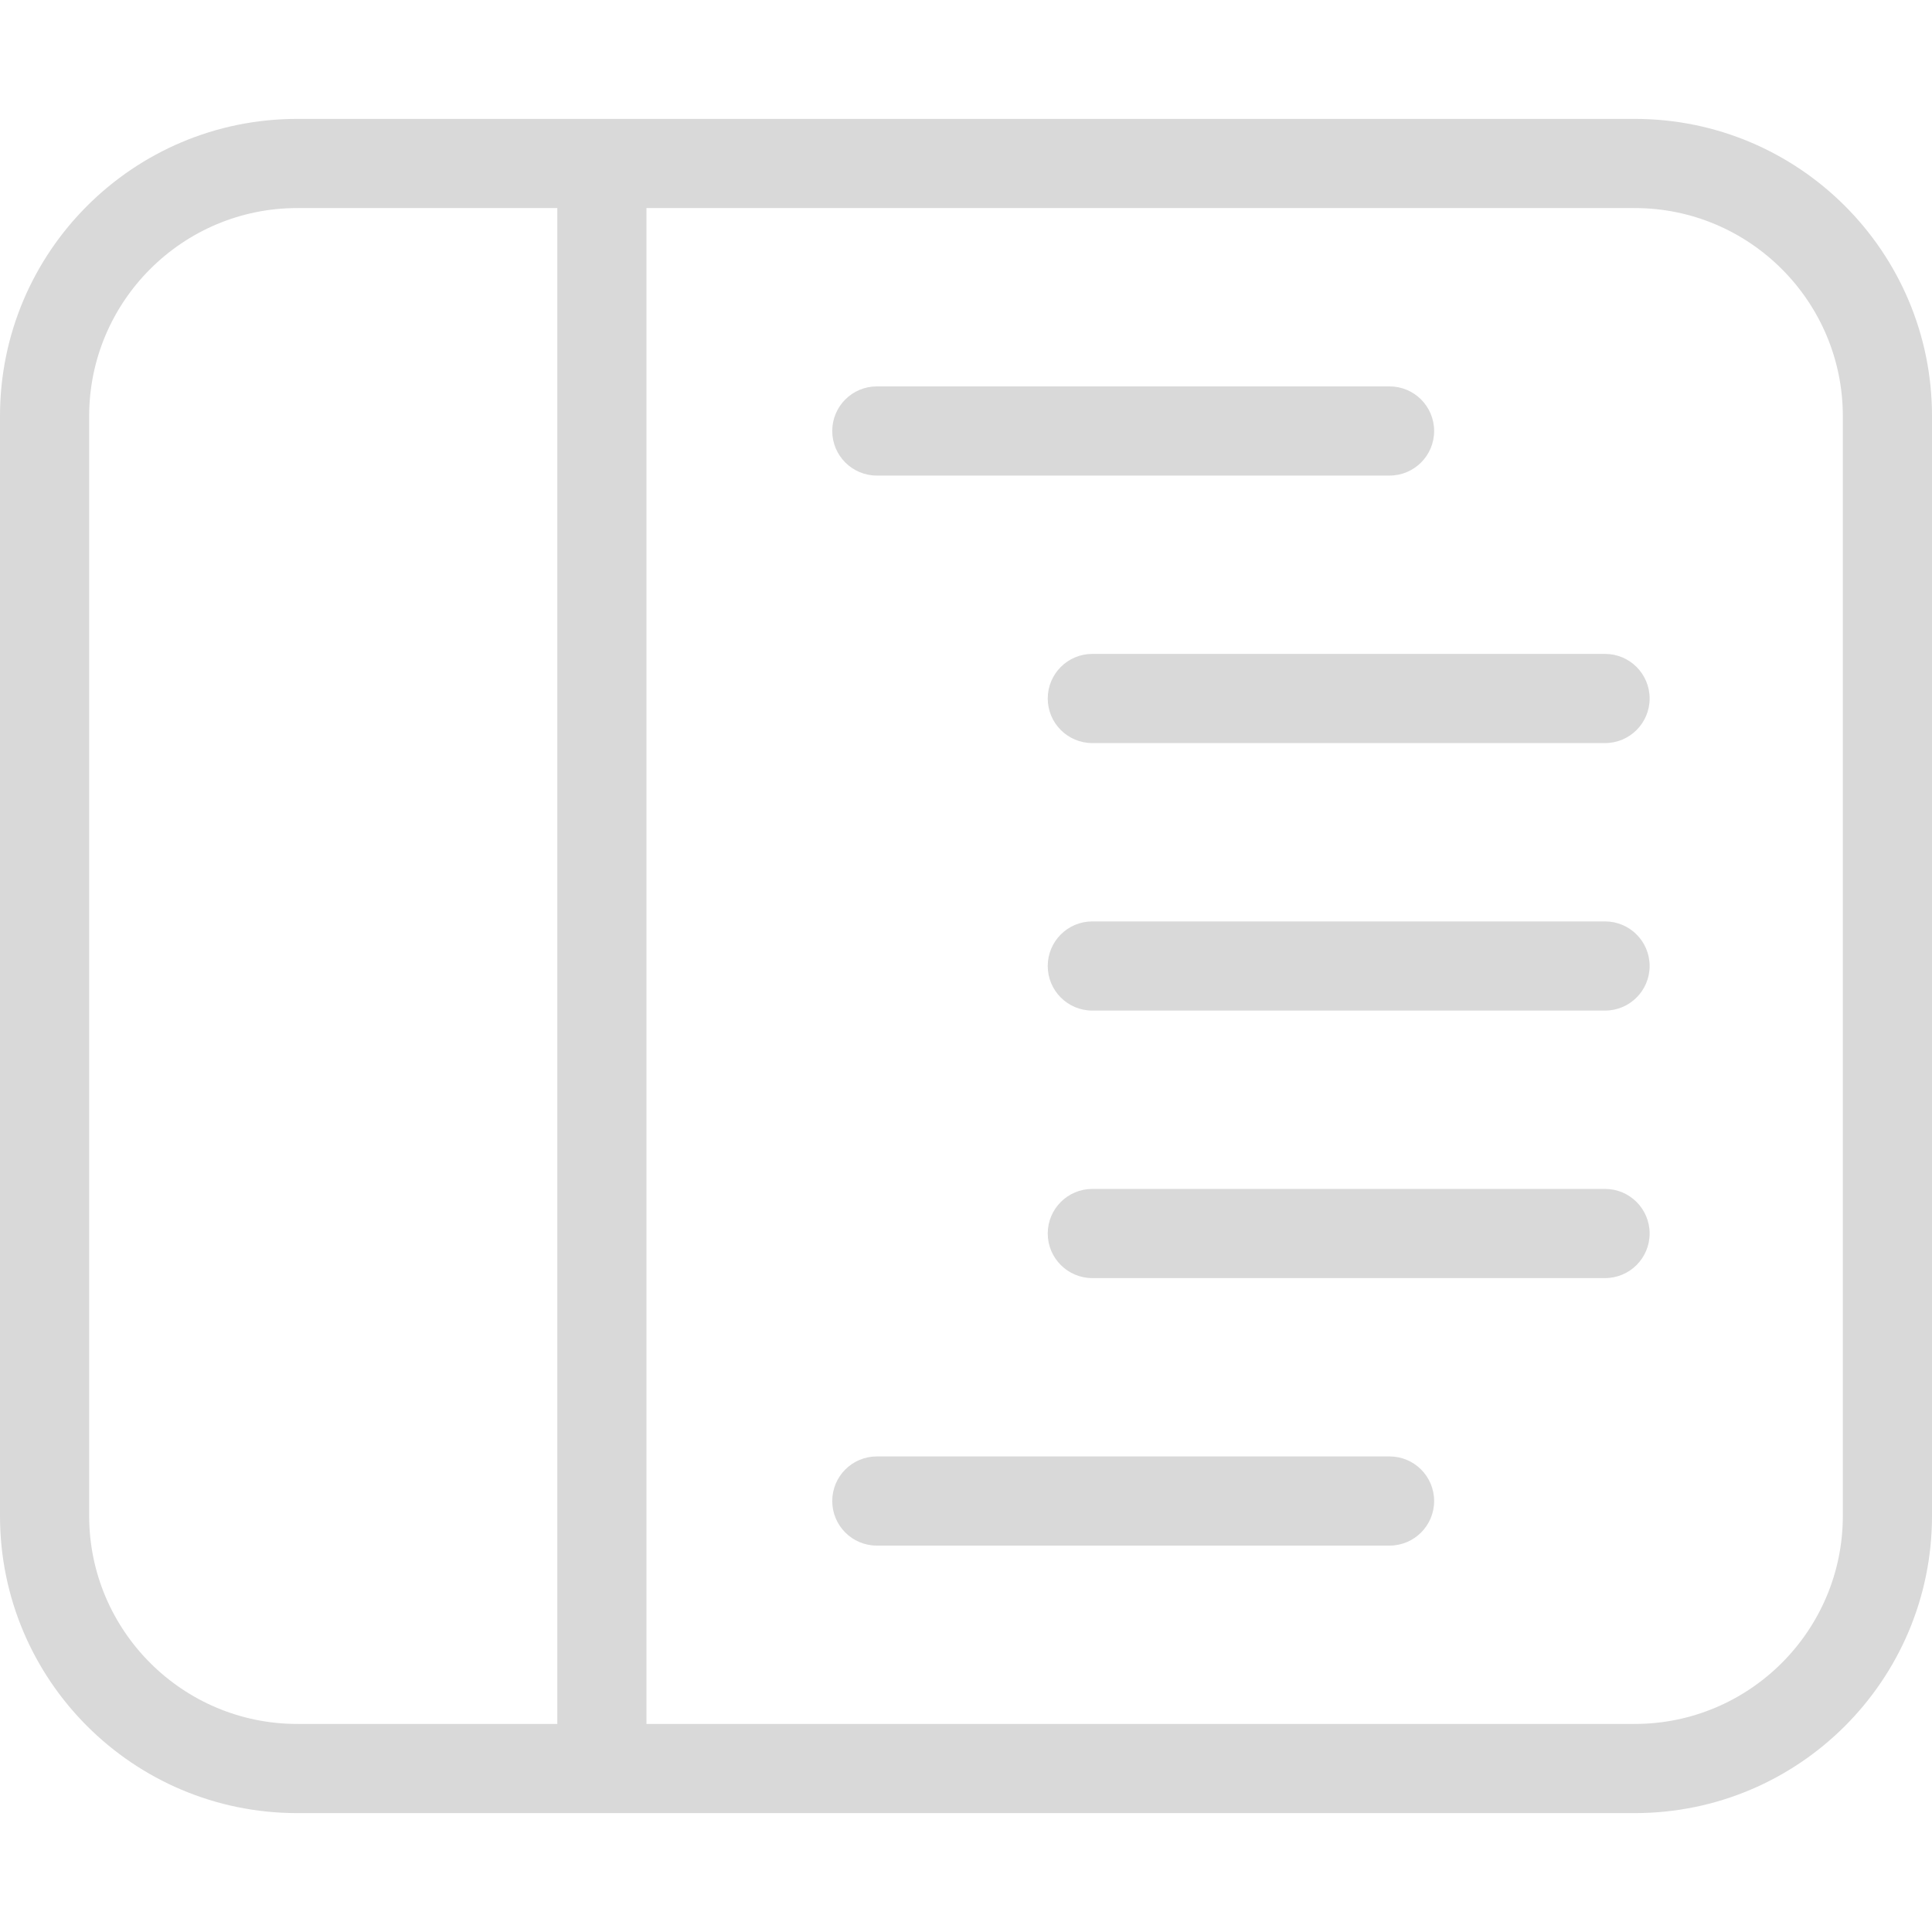
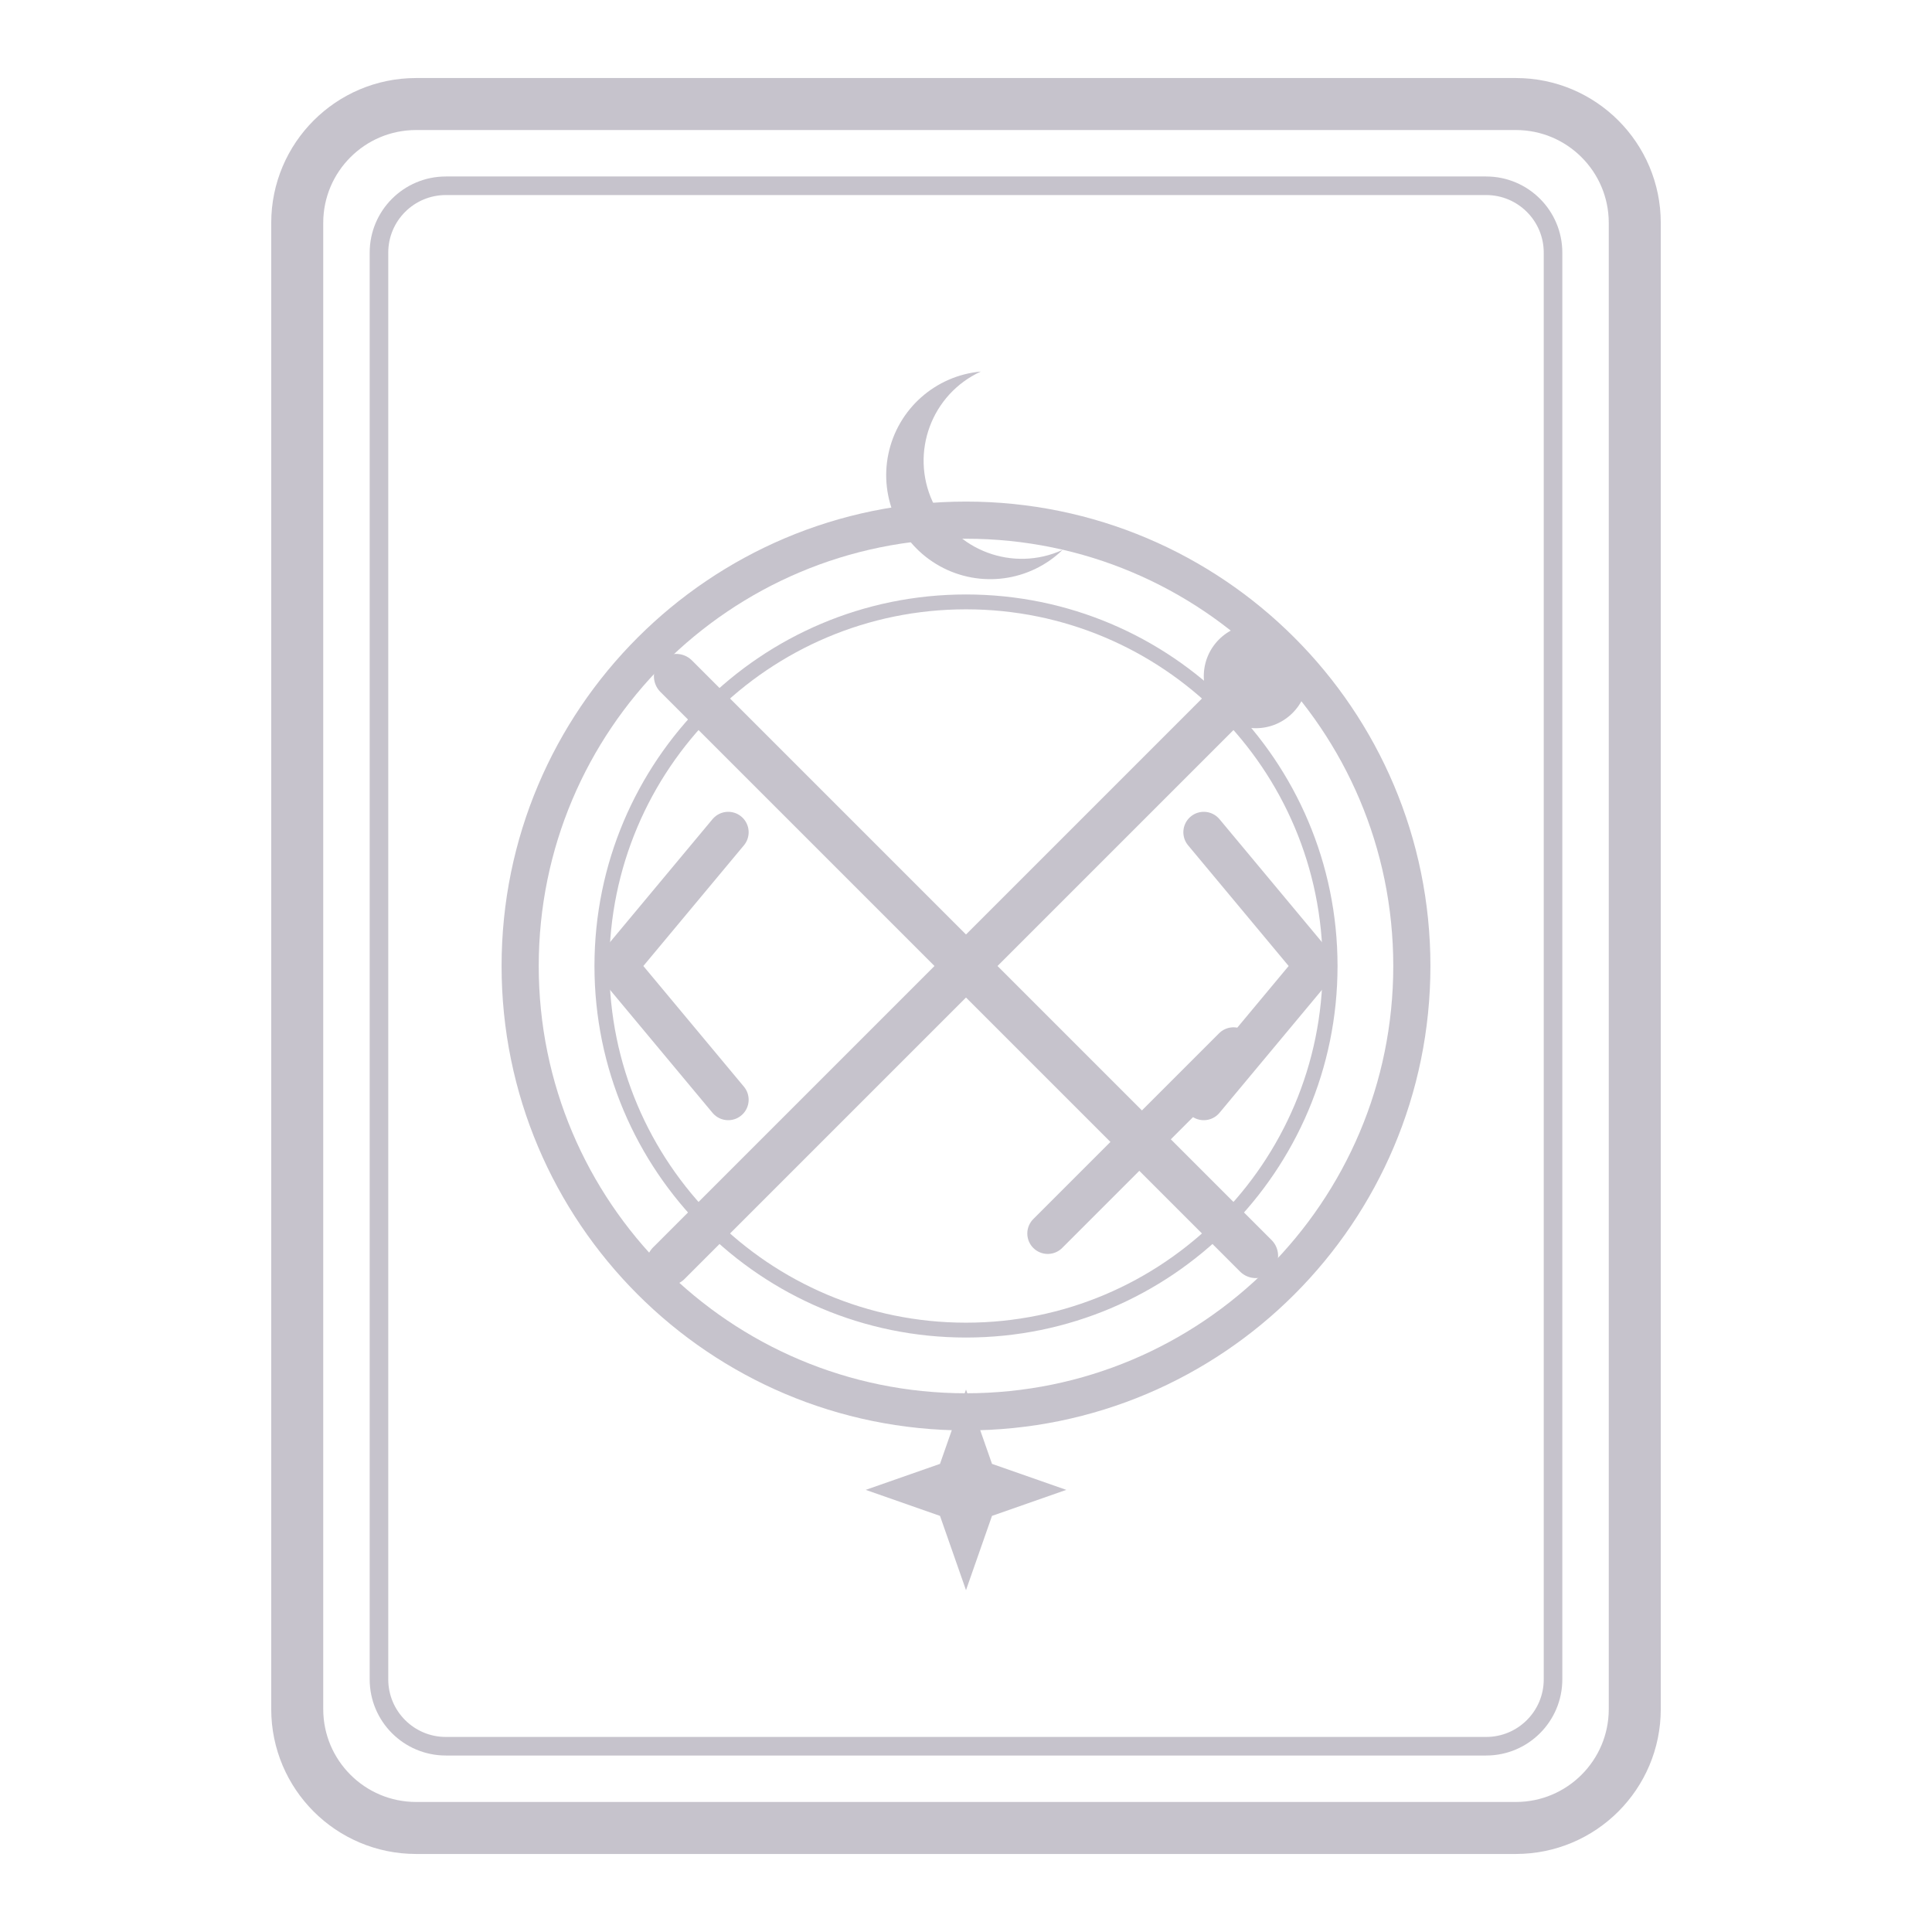
- <svg xmlns="http://www.w3.org/2000/svg" width="260" height="260" viewBox="0 0 260 260" fill="none">
-   <path d="M220 16H40C17.909 16 0 33.909 0 56V204C0 226.091 17.909 244 40 244H220C242.091 244 260 226.091 260 204V56C260 33.909 242.091 16 220 16ZM12 204V56C12 40.561 24.561 28 40 28H75V232H40C24.561 232 12 219.439 12 204ZM248 204C248 219.439 235.439 232 220 232H87V28H220C235.439 28 248 40.561 248 56V204ZM112 58C112 54.686 114.686 52 118 52H187C190.314 52 193 54.686 193 58C193 61.314 190.314 64 187 64H118C114.686 64 112 61.314 112 58ZM193 202C193 205.314 190.314 208 187 208H118C114.686 208 112 205.314 112 202C112 198.686 114.686 196 118 196H187C190.314 196 193 198.686 193 202ZM222 94C222 97.314 219.314 100 216 100H147C143.686 100 141 97.314 141 94C141 90.686 143.686 88 147 88H216C219.314 88 222 90.686 222 94ZM222 130C222 133.314 219.314 136 216 136H147C143.686 136 141 133.314 141 130C141 126.686 143.686 124 147 124H216C219.314 124 222 126.686 222 130ZM222 166C222 169.314 219.314 172 216 172H147C143.686 172 141 169.314 141 166C141 162.686 143.686 160 147 160H216C219.314 160 222 162.686 222 166Z" fill="#D9D9D9" />
+ <svg xmlns="http://www.w3.org/2000/svg" width="260" height="260" viewBox="0 0 260 260" fill="none" opacity="0.25">
+   <rect x="40" y="14" width="180" height="232" rx="16" stroke="#1D1135" stroke-width="7" />
+   <rect x="51" y="25" width="158" height="210" rx="9" stroke="#1D1135" stroke-width="2.5" />
+   <circle cx="130" cy="130" r="60" stroke="#1D1135" stroke-width="5" />
+   <circle cx="130" cy="130" r="49" stroke="#1D1135" stroke-width="2" />
+   <path d="M132 50 A14 14 0 1 0 143 74 A11 11 0 1 1 132 50 Z" fill="#1D1135" />
+   <path d="M130 187 L133.5 197 L143.5 200.5 L133.5 204 L130 214 L126.5 204 L116.5 200.5 L126.5 197 Z" fill="#1D1135" />
+   <polyline points="98,112 83,130 98,148" stroke="#1D1135" stroke-width="5.5" stroke-linecap="round" stroke-linejoin="round" />
+   <polyline points="162,112 177,130 162,148" stroke="#1D1135" stroke-width="5.5" stroke-linecap="round" stroke-linejoin="round" />
+   <line x1="90" y1="170" x2="167" y2="93" stroke="#1D1135" stroke-width="6" stroke-linecap="round" />
+   <circle cx="169" cy="91" r="7" fill="#1D1135" />
+   <line x1="91" y1="91" x2="169" y2="169" stroke="#1D1135" stroke-width="6" stroke-linecap="round" />
+   <line x1="141" y1="166" x2="166" y2="141" stroke="#1D1135" stroke-width="5.5" stroke-linecap="round" />
</svg>
